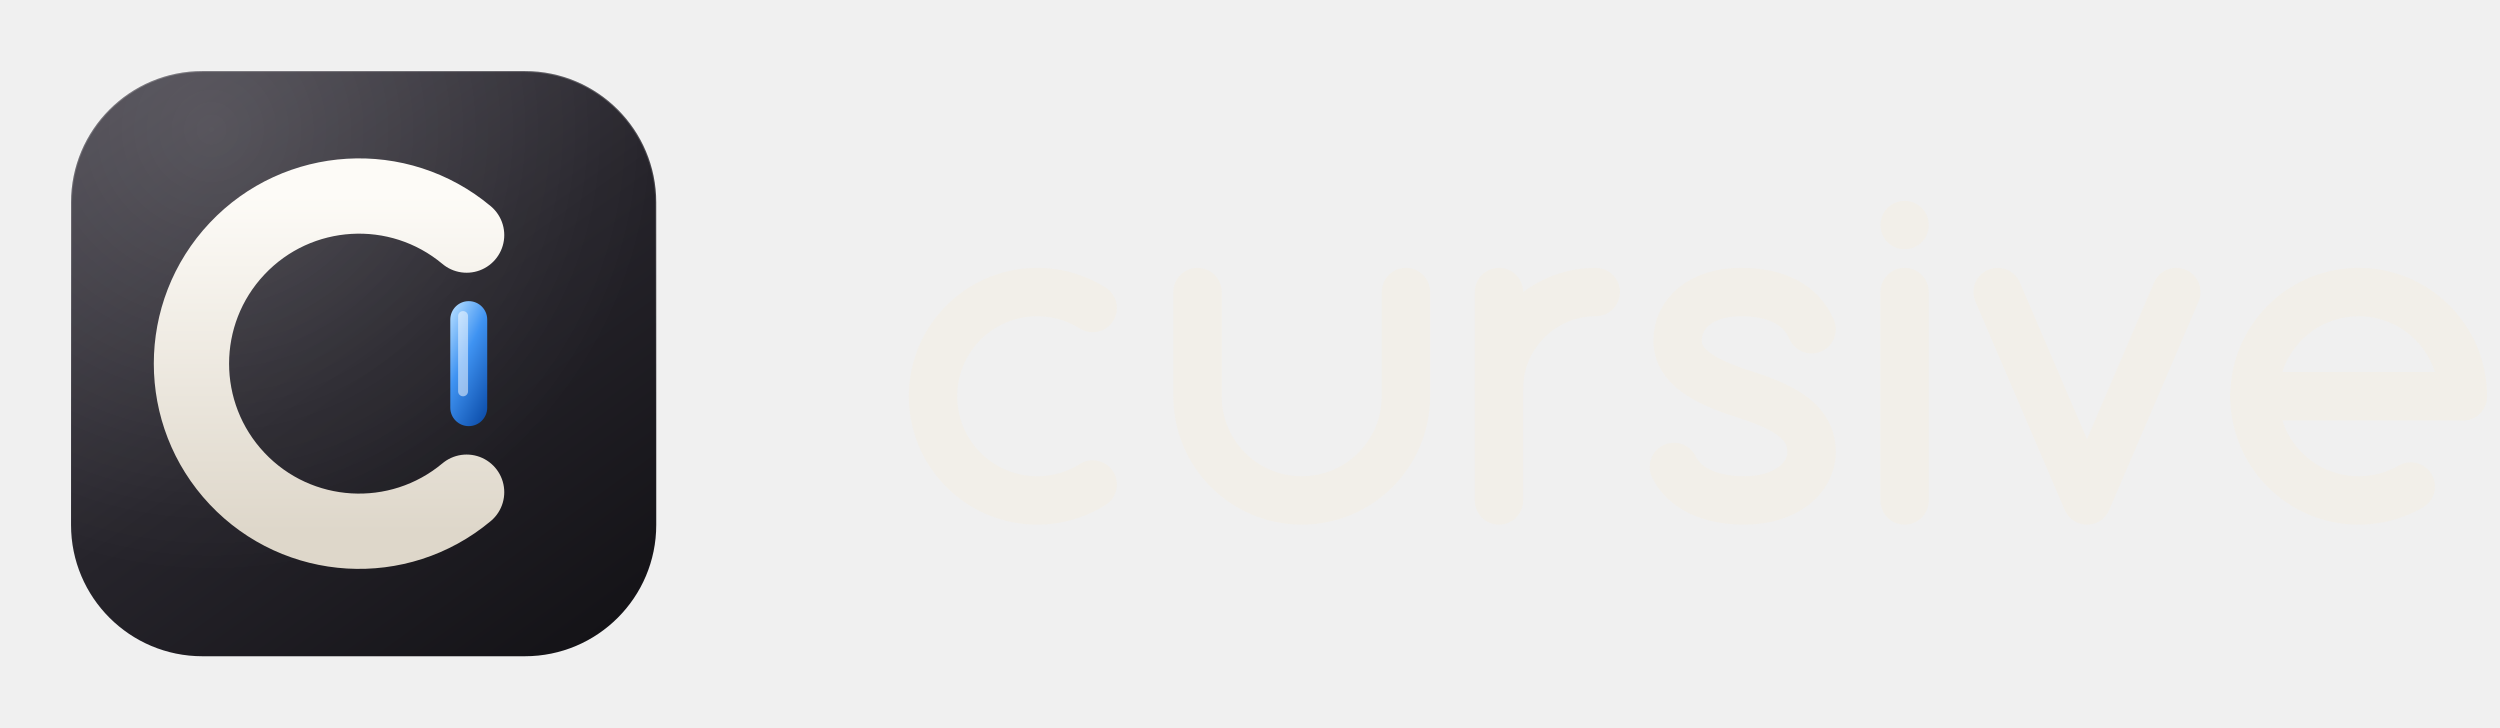
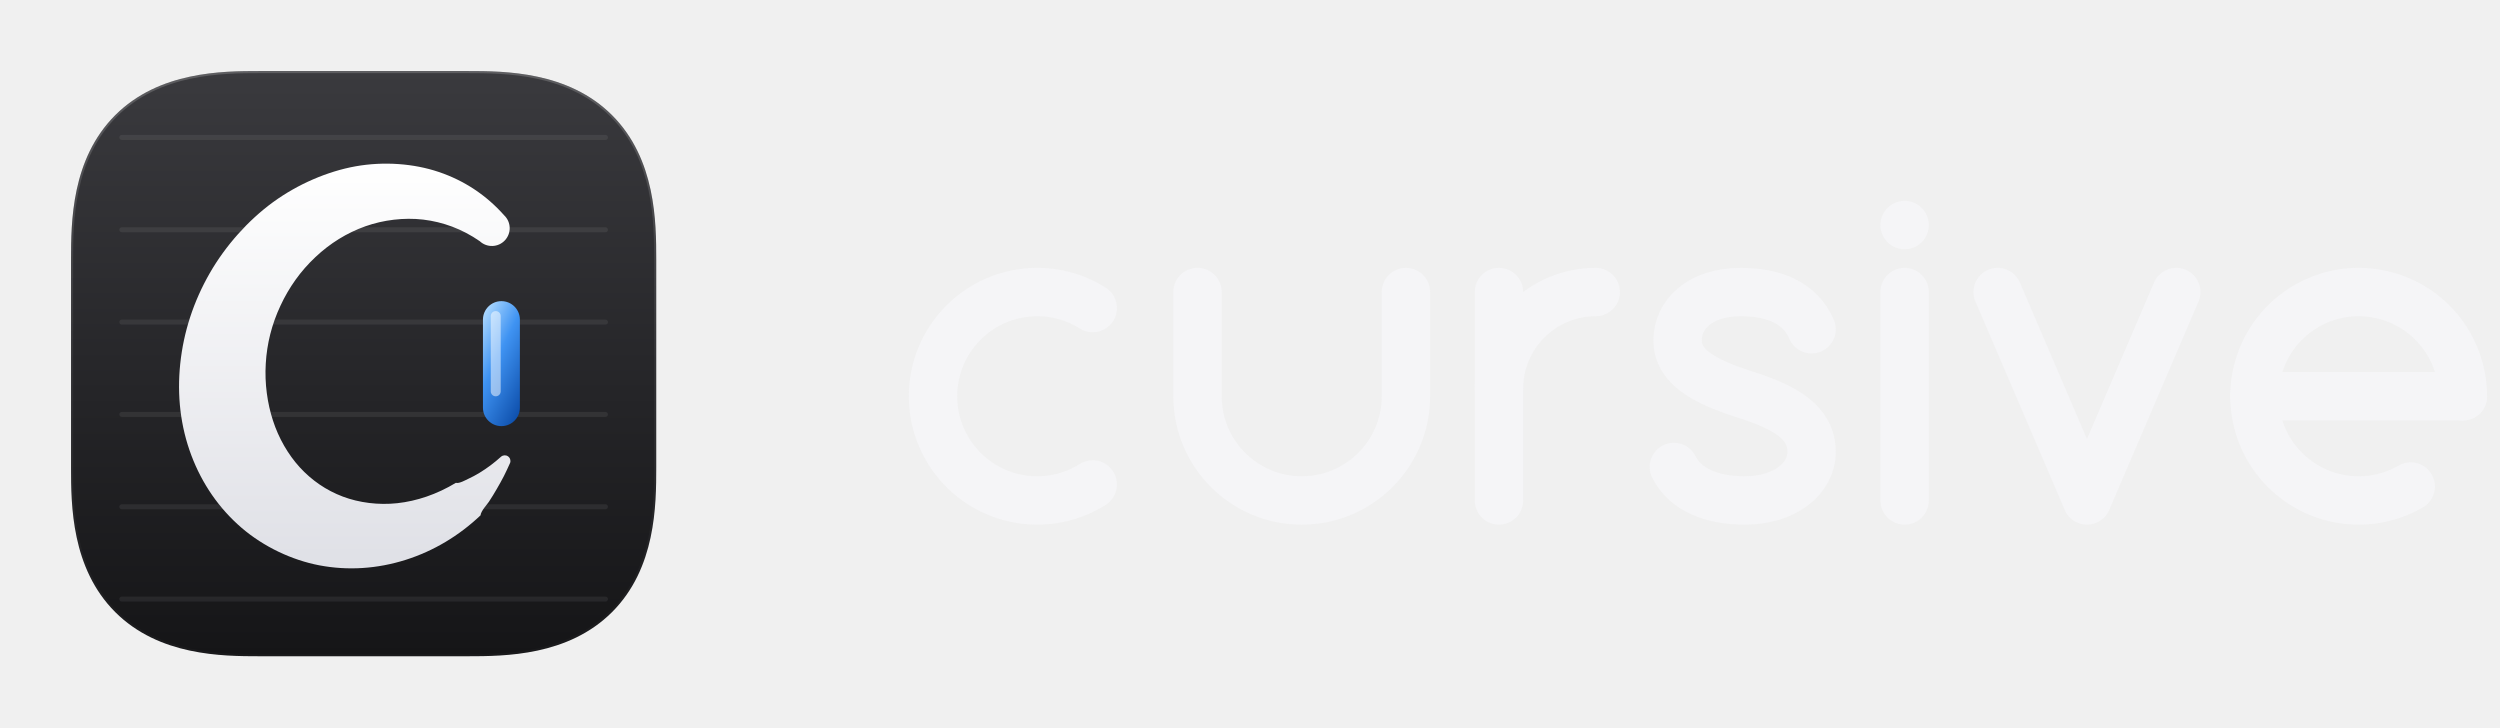
<svg xmlns="http://www.w3.org/2000/svg" viewBox="0 0 440 128" width="440" height="128" role="img" aria-label="cursive">
  <defs>
-     <linearGradient id="lkD-tile" x1=".14" y1="0" x2=".86" y2="1">
-       <stop offset="0" stop-color="#434049" />
-       <stop offset=".5" stop-color="#26242b" />
-       <stop offset="1" stop-color="#141317" />
+     <path id="lkD-tile" d="M 366 100 H 658 C 711.3 100 800 100.5 861.8 162.2 C 923.5 224 924 312.7 924 366 V 658 C 924 711.3 923.5 800 861.8 861.8 C 800 923.5 711.3 924 658 924 H 366 C 312.7 924 224 923.5 162.2 861.8 C 100.5 800 100 711.3 100 658 V 366 C 100 312.7 100.5 224 162.2 162.2 C 224 100.5 312.7 100 366 100 Z" />
+     <clipPath id="lkD-clip">
+       <use href="#lkD-tile" />
+     </clipPath>
+     <path id="lkD-c" d="M 709.7 303 C 684.9 275 653.7 254.2 617.7 242.1 C 582.8 230.3 540.6 227 500.5 234.2 C 461.2 241.3 419.3 259.2 384.1 284.9 C 349.7 310.1 317.8 345.5 295.4 384.5 C 272.4 424.6 258.5 467.4 253.8 512 C 249.1 556.8 254.1 600.4 269.4 641.1 C 284.5 681.1 308.3 715.8 340.3 743.3 C 371.4 769.9 410.9 788.6 449.7 796 C 489.6 803.6 531.1 801 571.4 788.2 C 610.5 775.8 646.2 754.4 676.6 725.6 C 677 719.6 686.1 710 688.3 706.6 C 692.3 700.5 695.9 694.7 699.5 688.4 C 703.1 682.3 706.3 676.4 709.6 670.1 C 712.7 663.9 715.5 657.9 718.3 651.6 A 8 8 0 0 0 705.4 643.1 C 700.6 647.4 695.9 651.3 690.7 655.2 C 685.6 659 680.6 662.4 675.2 665.7 C 669.9 668.9 664.8 671.7 659.1 674.3 C 656.1 675.6 646.5 681.3 641.9 679.8 C 614.7 696.2 586.7 705.5 559.4 708.5 C 532.8 711.4 505.5 707.8 482.7 699.2 C 459.1 690.3 438.8 676.2 422 657.9 C 405.7 640 392.3 616.9 384.3 592 C 376.4 567.8 372.5 539.8 374.2 512 C 375.8 483.9 382.6 456.7 394.9 430.4 C 406.9 404.6 423.2 381.6 444.2 361.9 C 464.7 342.6 488.3 327.9 514.5 318.6 C 539.6 309.7 568.8 306 595.9 309.2 C 623.5 312.5 650.6 322.3 675.5 339.6 A 24 24 0 0 0 709.7 303 Z" />
+     <linearGradient id="lkD-face" x1="0" y1="0" x2="0" y2="1">
+       <stop offset="0" stop-color="#3a3a3e" />
+       <stop offset=".55" stop-color="#252528" />
+       <stop offset="1" stop-color="#151517" />
    </linearGradient>
-     <radialGradient id="lkD-sheen" cx=".24" cy=".1" r=".76">
-       <stop offset="0" stop-color="#fff" stop-opacity=".14" />
-       <stop offset="1" stop-color="#fff" stop-opacity="0" />
-     </radialGradient>
-     <linearGradient id="lkD-edge" x1="0" y1="0" x2="0" y2="1">
-       <stop offset="0" stop-color="#fff" stop-opacity=".22" />
-       <stop offset=".6" stop-color="#fff" stop-opacity=".02" />
-       <stop offset="1" stop-color="#fff" stop-opacity="0" />
+     <linearGradient id="lkD-rim" x1="0" y1="0" x2="0" y2="1">
+       <stop offset="0" stop-color="#fff" stop-opacity=".18" />
+       <stop offset=".5" stop-color="#fff" stop-opacity=".05" />
+       <stop offset="1" stop-color="#fff" stop-opacity=".02" />
    </linearGradient>
    <linearGradient id="lkD-ink" x1="0" y1="0" x2="0" y2="1">
-       <stop offset="0" stop-color="#fdfbf7" />
-       <stop offset="1" stop-color="#ded7ca" />
+       <stop offset="0" stop-color="#fff" />
+       <stop offset="1" stop-color="#dfe0e6" />
    </linearGradient>
    <linearGradient id="lkD-car" x1=".2" y1="0" x2=".8" y2="1">
      <stop offset="0" stop-color="#a8d6ff" />
      <stop offset=".42" stop-color="#3f93f2" />
      <stop offset="1" stop-color="#0f51ae" />
    </linearGradient>
  </defs>
  <g transform="scale(0.125)">
-     <rect x="100" y="100" width="824" height="824" rx="185" fill="url(#lkD-tile)" />
-     <rect x="100" y="100" width="824" height="824" rx="185" fill="url(#lkD-sheen)" />
-     <path d="M 657 331 A 236 236 0 1 0 657 693" fill="none" stroke="url(#lkD-ink)" stroke-width="106" stroke-linecap="round" />
-     <rect x="634" y="424" width="52" height="176" rx="26" fill="url(#lkD-car)" />
-     <rect x="645" y="438" width="14" height="120" rx="7" fill="#fff" opacity=".5" />
-     <rect x="100" y="100" width="824" height="824" rx="185" fill="none" stroke="url(#lkD-edge)" stroke-width="3" />
+     <use href="#lkD-tile" fill="url(#lkD-face)" />
+     <g clip-path="url(#lkD-clip)">
+       <rect x="168" y="190" width="688" height="7" rx="3.5" fill="#fff" opacity=".07" />
+       <rect x="168" y="320" width="688" height="7" rx="3.5" fill="#fff" opacity=".07" />
+       <rect x="168" y="450" width="688" height="7" rx="3.5" fill="#fff" opacity=".07" />
+       <rect x="168" y="580" width="688" height="7" rx="3.5" fill="#fff" opacity=".07" />
+       <rect x="168" y="710" width="688" height="7" rx="3.5" fill="#fff" opacity=".07" />
+       <rect x="168" y="840" width="688" height="7" rx="3.5" fill="#fff" opacity=".07" />
+       <use href="#lkD-c" fill="url(#lkD-ink)" />
+       <rect x="680" y="424" width="52" height="176" rx="26" fill="url(#lkD-car)" />
+       <rect x="691" y="438" width="14" height="120" rx="7" fill="#fff" opacity=".5" />
+     </g>
+     <g clip-path="url(#lkD-clip)">
+       <use href="#lkD-tile" fill="none" stroke="url(#lkD-rim)" stroke-width="6" />
+     </g>
  </g>
-   <g transform="translate(160 51.4) scale(0.655)" fill="none" stroke="#f2efe9" stroke-width="13" stroke-linecap="round" stroke-linejoin="round">
+   <g transform="translate(160 51.4) scale(0.655)" fill="none" stroke="#f5f5f7" stroke-width="13" stroke-linecap="round" stroke-linejoin="round">
    <path d="M49.34 4.3 A28 28 0 1 0 49.34 51.7" />
    <path d="M77.5 0 V28 A28 28 0 0 0 133.5 28 V0" />
    <path d="M158.5 0 V56" />
    <path d="M158.5 26 A26 26 0 0 1 184.5 0" />
    <path d="M242.5 10 C239.5 3 232.5 0 223.5 0 C212.5 0 206.5 6 206.5 13 C206.5 20 213.5 24 224.5 27.5 C235.5 31 242.5 35 242.5 43 C242.5 50 235.5 56 224.5 56 C215.5 56 208.5 53 205.5 47" />
    <path d="M267.5 0 V56" />
    <path d="M267.5 -18 V-18" />
    <path d="M292.5 0 L316.5 56 L340.5 0" />
    <path d="M417.5 28 H361.5" />
    <path d="M417.5 28 A28 28 0 1 0 403.5 52.25" />
  </g>
</svg>
